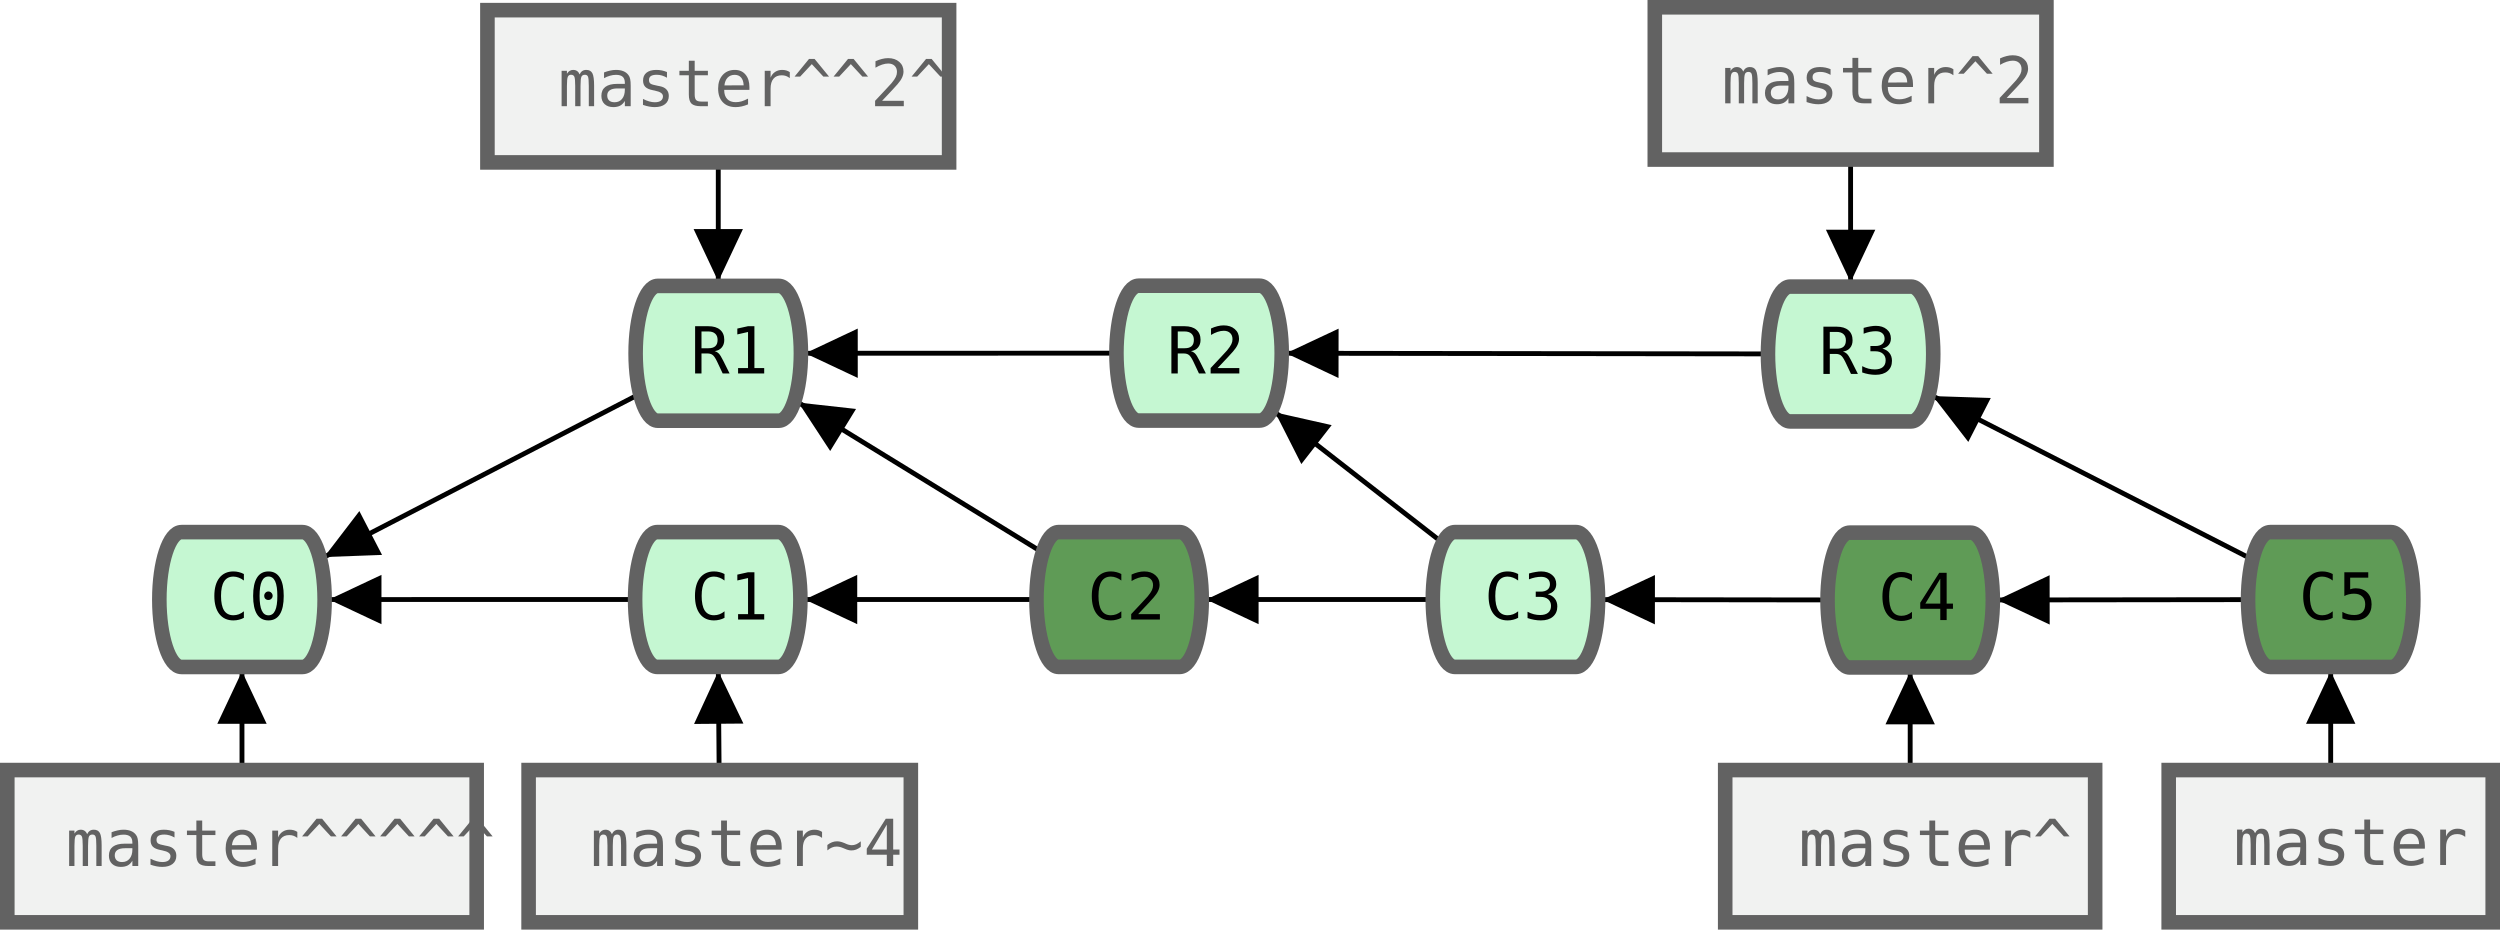
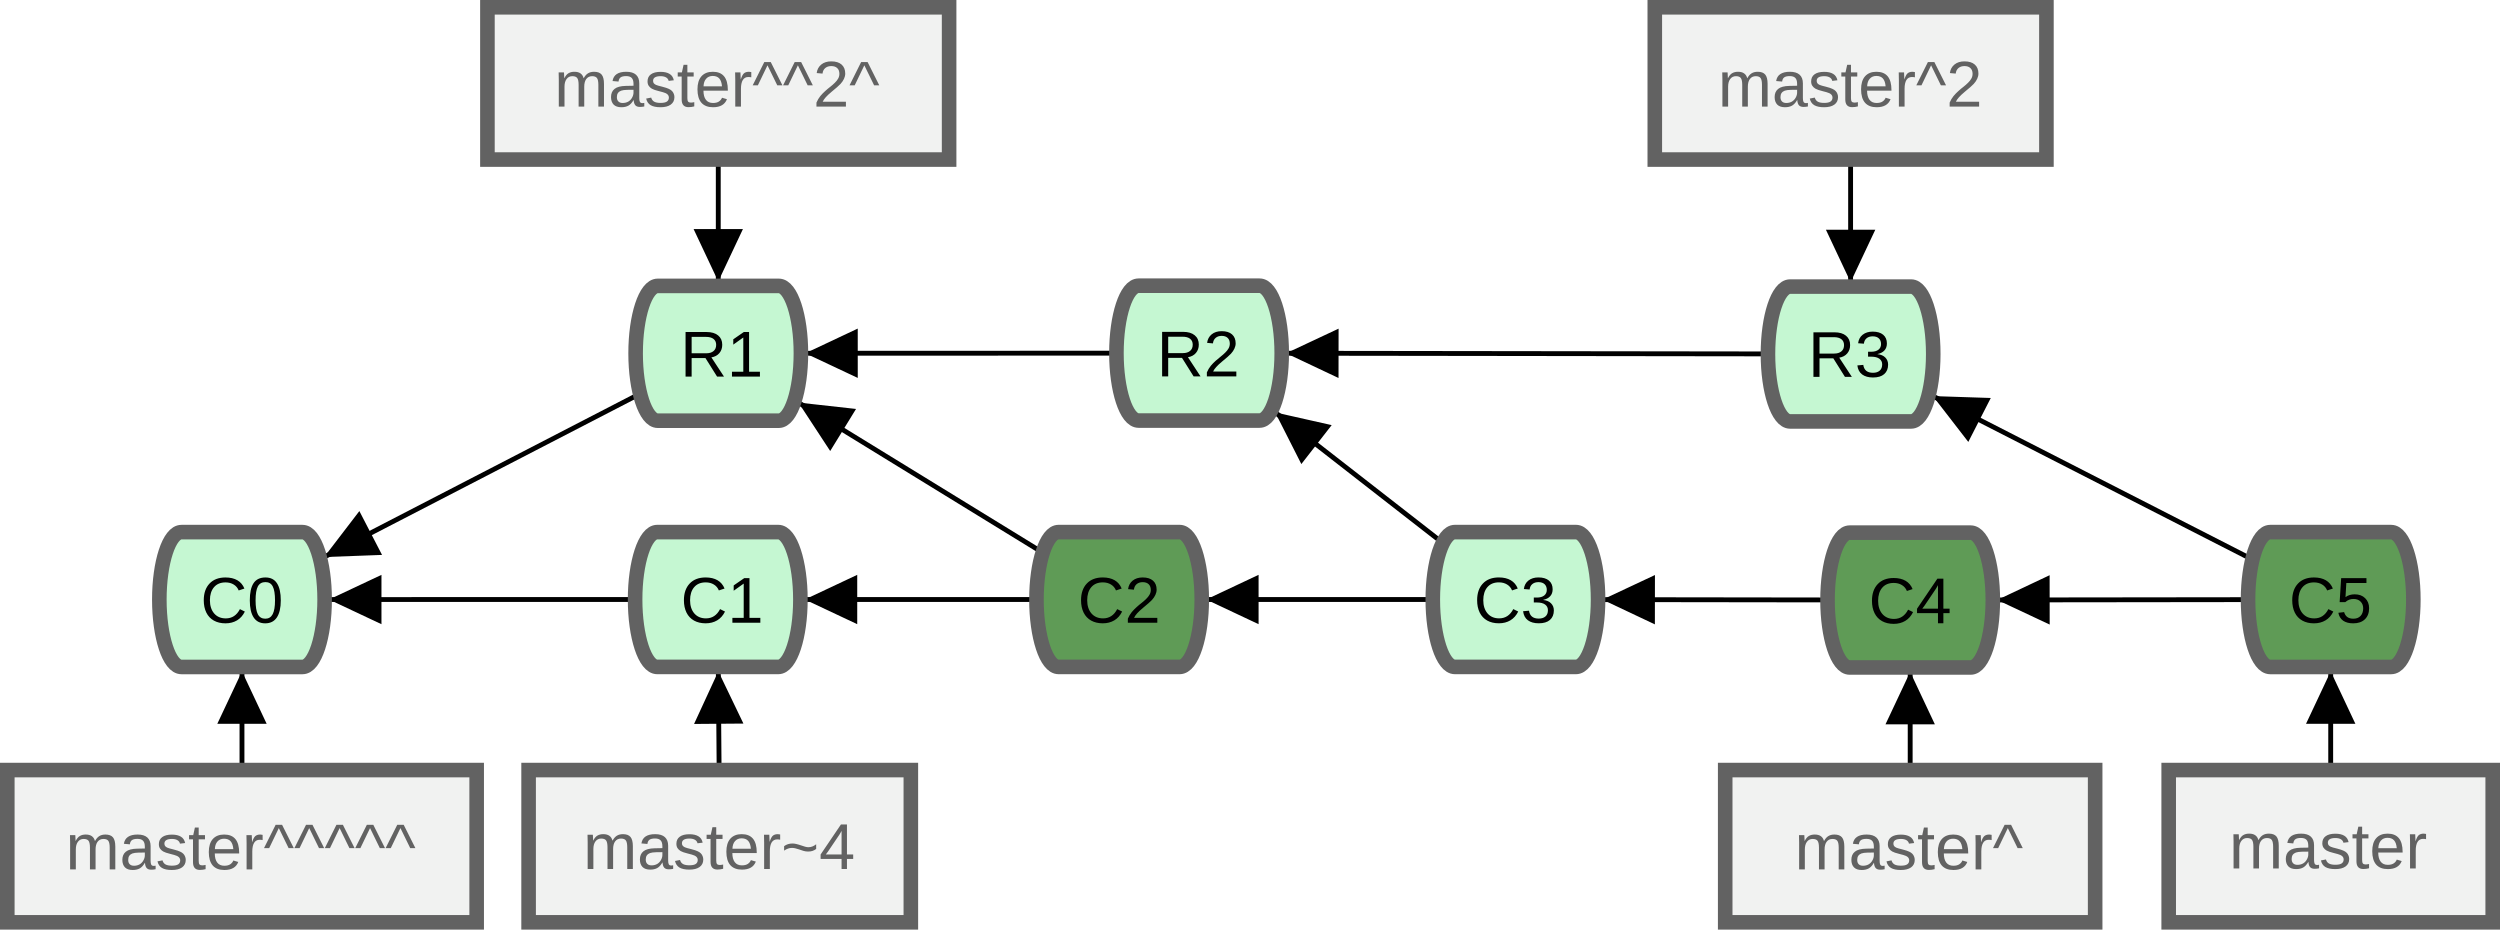
<svg xmlns="http://www.w3.org/2000/svg" version="1.1" id="svg34559" width="514.371" height="191.268" viewBox="0 0 514.371 191.268" xml:space="preserve">
  <defs id="defs34563">
    <marker style="overflow:visible" id="TriangleStart" refX="4" refY="0" orient="auto-start-reverse" markerWidth="10.784" markerHeight="10.155" viewBox="0 0 5.324 6.155" preserveAspectRatio="none">
      <path transform="scale(0.5)" style="fill:context-stroke;fill-rule:evenodd;stroke:context-stroke;stroke-width:1pt" d="M 5.77,0 -2.88,5 V -5 Z" id="path135" />
    </marker>
    <marker style="overflow:visible" id="TriangleStart-0" refX="4" refY="0" orient="auto-start-reverse" markerWidth="10.784" markerHeight="10.155" viewBox="0 0 5.324 6.155" preserveAspectRatio="none">
      <path transform="scale(0.5)" style="fill:context-stroke;fill-rule:evenodd;stroke:context-stroke;stroke-width:1pt" d="M 5.77,0 -2.88,5 V -5 Z" id="path135-8" />
    </marker>
    <marker style="overflow:visible" id="TriangleStart-0-1" refX="4" refY="0" orient="auto-start-reverse" markerWidth="10.784" markerHeight="10.155" viewBox="0 0 5.324 6.155" preserveAspectRatio="none">
      <path transform="scale(0.5)" style="fill:context-stroke;fill-rule:evenodd;stroke:context-stroke;stroke-width:1pt" d="M 5.77,0 -2.88,5 V -5 Z" id="path135-8-9" />
    </marker>
    <marker style="overflow:visible" id="TriangleStart-0-1-8" refX="4" refY="0" orient="auto-start-reverse" markerWidth="10.784" markerHeight="10.155" viewBox="0 0 5.324 6.155" preserveAspectRatio="none">
      <path transform="scale(0.5)" style="fill:context-stroke;fill-rule:evenodd;stroke:context-stroke;stroke-width:1pt" d="M 5.77,0 -2.88,5 V -5 Z" id="path135-8-9-0" />
    </marker>
    <marker style="overflow:visible" id="TriangleStart-0-1-6" refX="4" refY="0" orient="auto-start-reverse" markerWidth="10.784" markerHeight="10.155" viewBox="0 0 5.324 6.155" preserveAspectRatio="none">
      <path transform="scale(0.5)" style="fill:context-stroke;fill-rule:evenodd;stroke:context-stroke;stroke-width:1pt" d="M 5.77,0 -2.88,5 V -5 Z" id="path135-8-9-6" />
    </marker>
    <marker style="overflow:visible" id="TriangleStart-0-1-0" refX="4" refY="0" orient="auto-start-reverse" markerWidth="10.784" markerHeight="10.155" viewBox="0 0 5.324 6.155" preserveAspectRatio="none">
      <path transform="scale(0.5)" style="fill:context-stroke;fill-rule:evenodd;stroke:context-stroke;stroke-width:1pt" d="M 5.77,0 -2.88,5 V -5 Z" id="path135-8-9-04" />
    </marker>
    <marker style="overflow:visible" id="TriangleStart-0-1-2" refX="4" refY="0" orient="auto-start-reverse" markerWidth="10.784" markerHeight="10.155" viewBox="0 0 5.324 6.155" preserveAspectRatio="none">
      <path transform="scale(0.5)" style="fill:context-stroke;fill-rule:evenodd;stroke:context-stroke;stroke-width:1pt" d="M 5.77,0 -2.88,5 V -5 Z" id="path135-8-9-67" />
    </marker>
    <marker style="overflow:visible" id="TriangleStart-0-1-98" refX="4" refY="0" orient="auto-start-reverse" markerWidth="10.784" markerHeight="10.155" viewBox="0 0 5.324 6.155" preserveAspectRatio="none">
      <path transform="scale(0.5)" style="fill:context-stroke;fill-rule:evenodd;stroke:context-stroke;stroke-width:1pt" d="M 5.77,0 -2.88,5 V -5 Z" id="path135-8-9-7" />
    </marker>
    <marker style="overflow:visible" id="TriangleStart-0-1-82" refX="4" refY="0" orient="auto-start-reverse" markerWidth="10.784" markerHeight="10.155" viewBox="0 0 5.324 6.155" preserveAspectRatio="none">
      <path transform="scale(0.5)" style="fill:context-stroke;fill-rule:evenodd;stroke:context-stroke;stroke-width:1pt" d="M 5.77,0 -2.88,5 V -5 Z" id="path135-8-9-9" />
    </marker>
    <marker style="overflow:visible" id="TriangleStart-0-1-9" refX="4" refY="0" orient="auto-start-reverse" markerWidth="10.784" markerHeight="10.155" viewBox="0 0 5.324 6.155" preserveAspectRatio="none">
      <path transform="scale(0.5)" style="fill:context-stroke;fill-rule:evenodd;stroke:context-stroke;stroke-width:1pt" d="M 5.77,0 -2.88,5 V -5 Z" id="path135-8-9-3" />
    </marker>
    <marker style="overflow:visible" id="TriangleStart-0-1-60" refX="4" refY="0" orient="auto-start-reverse" markerWidth="10.784" markerHeight="10.155" viewBox="0 0 5.324 6.155" preserveAspectRatio="none">
      <path transform="scale(0.5)" style="fill:context-stroke;fill-rule:evenodd;stroke:context-stroke;stroke-width:1pt" d="M 5.77,0 -2.88,5 V -5 Z" id="path135-8-9-2" />
    </marker>
    <marker style="overflow:visible" id="TriangleStart-0-1-61" refX="4" refY="0" orient="auto-start-reverse" markerWidth="10.784" markerHeight="10.155" viewBox="0 0 5.324 6.155" preserveAspectRatio="none">
      <path transform="scale(0.5)" style="fill:context-stroke;fill-rule:evenodd;stroke:context-stroke;stroke-width:1pt" d="M 5.77,0 -2.88,5 V -5 Z" id="path135-8-9-32" />
    </marker>
    <marker style="overflow:visible" id="TriangleStart-0-1-5" refX="4" refY="0" orient="auto-start-reverse" markerWidth="10.784" markerHeight="10.155" viewBox="0 0 5.324 6.155" preserveAspectRatio="none">
      <path transform="scale(0.5)" style="fill:context-stroke;fill-rule:evenodd;stroke:context-stroke;stroke-width:1pt" d="M 5.77,0 -2.88,5 V -5 Z" id="path135-8-9-99" />
    </marker>
    <marker style="overflow:visible" id="TriangleStart-0-1-91" refX="4" refY="0" orient="auto-start-reverse" markerWidth="10.784" markerHeight="10.155" viewBox="0 0 5.324 6.155" preserveAspectRatio="none">
      <path transform="scale(0.5)" style="fill:context-stroke;fill-rule:evenodd;stroke:context-stroke;stroke-width:1pt" d="M 5.77,0 -2.88,5 V -5 Z" id="path135-8-9-07" />
    </marker>
    <marker style="overflow:visible" id="TriangleStart-0-1-91-7" refX="4" refY="0" orient="auto-start-reverse" markerWidth="10.784" markerHeight="10.155" viewBox="0 0 5.324 6.155" preserveAspectRatio="none">
      <path transform="scale(0.5)" style="fill:context-stroke;fill-rule:evenodd;stroke:context-stroke;stroke-width:1pt" d="M 5.77,0 -2.88,5 V -5 Z" id="path135-8-9-07-0" />
    </marker>
    <marker style="overflow:visible" id="TriangleStart-0-1-91-8" refX="4" refY="0" orient="auto-start-reverse" markerWidth="10.784" markerHeight="10.155" viewBox="0 0 5.324 6.155" preserveAspectRatio="none">
      <path transform="scale(0.5)" style="fill:context-stroke;fill-rule:evenodd;stroke:context-stroke;stroke-width:1pt" d="M 5.77,0 -2.88,5 V -5 Z" id="path135-8-9-07-04" />
    </marker>
    <marker style="overflow:visible" id="TriangleStart-0-1-91-9" refX="4" refY="0" orient="auto-start-reverse" markerWidth="10.784" markerHeight="10.155" viewBox="0 0 5.324 6.155" preserveAspectRatio="none">
      <path transform="scale(0.5)" style="fill:context-stroke;fill-rule:evenodd;stroke:context-stroke;stroke-width:1pt" d="M 5.77,0 -2.88,5 V -5 Z" id="path135-8-9-07-6" />
    </marker>
  </defs>
-   <path style="fill:none;fill-rule:evenodd;stroke:#000000;stroke-width:1px;stroke-linecap:butt;stroke-linejoin:miter;stroke-opacity:1;marker-end:url(#TriangleStart)" d="m 147.782,33.418 0,25.402" id="a_1" />
+   <path style="fill:none;fill-rule:evenodd;stroke:#000000;stroke-width:1px;stroke-linecap:butt;stroke-linejoin:miter;stroke-opacity:1;marker-end:url(#TriangleStart)" d="m 147.782,32.829 1e-5,25.99" id="a_1" />
  <path style="display:inline;fill:none;fill-rule:evenodd;stroke:#000000;stroke-width:1px;stroke-linecap:butt;stroke-linejoin:miter;stroke-opacity:1;marker-end:url(#TriangleStart-0)" d="m 380.759,32.829 0,26.137" id="a_1-1" />
  <path style="display:inline;fill:none;fill-rule:evenodd;stroke:#000000;stroke-width:1px;stroke-linecap:butt;stroke-linejoin:miter;stroke-opacity:1;marker-end:url(#TriangleStart-0-1)" d="M 363.756,72.815 263.711,72.68" id="a_1-1-6" />
  <path style="display:inline;fill:none;fill-rule:evenodd;stroke:#000000;stroke-width:1px;stroke-linecap:butt;stroke-linejoin:miter;stroke-opacity:1;marker-end:url(#TriangleStart-0-1-8)" d="m 462.534,123.375 -52.515,0.065" id="a_1-1-6-5" />
  <path style="display:inline;fill:none;fill-rule:evenodd;stroke:#000000;stroke-width:1px;stroke-linecap:butt;stroke-linejoin:miter;stroke-opacity:1;marker-end:url(#TriangleStart-0-1-6)" d="m 376.012,123.437 -47.211,-0.066" id="a_1-1-6-4" />
-   <path style="display:inline;fill:none;fill-rule:evenodd;stroke:#000000;stroke-width:1px;stroke-linecap:butt;stroke-linejoin:miter;stroke-opacity:1;marker-end:url(#TriangleStart-0-1-0)" d="m 294.794,123.347 -47.537,0" id="a_1-1-6-6" />
+   <path style="display:inline;fill:none;fill-rule:evenodd;stroke:#000000;stroke-width:1px;stroke-linecap:butt;stroke-linejoin:miter;stroke-opacity:1;marker-end:url(#TriangleStart-0-1-0)" d="M 294.794,123.347 H 247.257" id="a_1-1-6-6" />
  <path style="display:inline;fill:none;fill-rule:evenodd;stroke:#000000;stroke-width:1px;stroke-linecap:butt;stroke-linejoin:miter;stroke-opacity:1;marker-end:url(#TriangleStart-0-1-2)" d="M 213.25,123.347 H 164.679" id="a_1-1-6-56" />
  <path style="display:inline;fill:none;fill-rule:evenodd;stroke:#000000;stroke-width:1px;stroke-linecap:butt;stroke-linejoin:miter;stroke-opacity:1;marker-end:url(#TriangleStart-0-1-98)" d="m 130.672,123.349 -63.881,0.004" id="a_1-1-6-2" />
-   <path style="display:inline;fill:none;fill-rule:evenodd;stroke:#000000;stroke-width:1px;stroke-linecap:butt;stroke-linejoin:miter;stroke-opacity:1;marker-end:url(#TriangleStart-0-1-82)" d="m 229.704,72.663 -64.918,0.022" id="a_1-1-6-9" />
+   <path style="display:inline;fill:none;fill-rule:evenodd;stroke:#000000;stroke-width:1px;stroke-linecap:butt;stroke-linejoin:miter;stroke-opacity:1;marker-end:url(#TriangleStart-0-1-82)" d="M 229.704,72.663 164.786,72.685" id="a_1-1-6-9" />
  <path style="display:inline;fill:none;fill-rule:evenodd;stroke:#000000;stroke-width:1px;stroke-linecap:butt;stroke-linejoin:miter;stroke-opacity:1;marker-end:url(#TriangleStart-0-1-9)" d="M 131.685,81.013 65.884,115.032" id="a_1-1-6-3" />
  <path style="display:inline;fill:none;fill-rule:evenodd;stroke:#000000;stroke-width:1px;stroke-linecap:butt;stroke-linejoin:miter;stroke-opacity:1;marker-end:url(#TriangleStart-0-1-60)" d="M 214.53,113.69 163.505,82.348" id="a_1-1-6-7" />
  <path style="display:inline;fill:none;fill-rule:evenodd;stroke:#000000;stroke-width:1px;stroke-linecap:butt;stroke-linejoin:miter;stroke-opacity:1;marker-end:url(#TriangleStart-0-1-61)" d="M 296.861,111.715 261.644,84.289" id="a_1-1-6-1" />
  <path style="display:inline;fill:none;fill-rule:evenodd;stroke:#000000;stroke-width:1px;stroke-linecap:butt;stroke-linejoin:miter;stroke-opacity:1;marker-end:url(#TriangleStart-0-1-5)" d="M 463.421,115.112 396.876,81.08" id="a_1-1-6-14" />
  <path style="display:inline;fill:none;fill-rule:evenodd;stroke:#000000;stroke-width:1px;stroke-linecap:butt;stroke-linejoin:miter;stroke-opacity:1;marker-end:url(#TriangleStart-0-1-91)" d="m 479.538,158.438 0,-21.213" id="a_1-1-6-58" />
  <path style="display:inline;fill:none;fill-rule:evenodd;stroke:#000000;stroke-width:1px;stroke-linecap:butt;stroke-linejoin:miter;stroke-opacity:1;marker-end:url(#TriangleStart-0-1-91-7)" d="m 393.016,158.438 0,-21.107" id="a_1-1-6-58-4" />
  <path style="display:inline;fill:none;fill-rule:evenodd;stroke:#000000;stroke-width:1px;stroke-linecap:butt;stroke-linejoin:miter;stroke-opacity:1;marker-end:url(#TriangleStart-0-1-91-8)" d="m 147.957,158.438 -0.17,-21.22" id="a_1-1-6-58-2" />
  <path style="display:inline;fill:none;fill-rule:evenodd;stroke:#000000;stroke-width:1px;stroke-linecap:butt;stroke-linejoin:miter;stroke-opacity:1;marker-end:url(#TriangleStart-0-1-91-9)" d="m 49.787,158.438 10e-7,-21.213" id="a_1-1-6-58-1" />
-   <g id="g_master" style="stroke:#626262;stroke-width:3;stroke-dasharray:none;stroke-opacity:1" transform="translate(-6.461929,1.880714)">
+   <g id="g_master" style="stroke:#626262;stroke-width:3;stroke-dasharray:none;stroke-opacity:1" transform="translate(-6.461927,1.88071)">
    <rect style="fill:#f1f2f1;fill-opacity:1;stroke:#626262;stroke-width:3;stroke-dasharray:none;stroke-opacity:1" id="rect553" width="66.667" height="31.329" x="452.667" y="156.558" />
-     <text xml:space="preserve" style="font-variant:normal;font-weight:normal;font-size:13.333px;font-family:Inconsolata;-inkscape-font-specification:Inconsolata;writing-mode:lr-tb;fill:#626262;fill-opacity:1;fill-rule:nonzero;stroke:none;stroke-width:3;stroke-dasharray:none;stroke-opacity:1" id="t_master" x="466.033" y="176.089">
-       <tspan x="466.033 472.7 479.367 486.033 492.7 499.367" y="176.089" id="tspan34577" style="fill:#626262;fill-opacity:1;stroke:none;stroke-width:3;stroke-dasharray:none;stroke-opacity:1">master</tspan>
+     <text xml:space="preserve" style="font-variant:normal;font-weight:normal;font-size:13.333px;font-family:Arial;-inkscape-font-specification:Arial;writing-mode:lr-tb;fill:#626262;fill-opacity:1;fill-rule:nonzero;stroke:none;stroke-width:3;stroke-dasharray:none;stroke-opacity:1" id="t_master" x="465.095" y="176.809">
+       <tspan id="tspan34577" style="fill:#626262;fill-opacity:1;stroke:none;stroke-width:3;stroke-dasharray:none;stroke-opacity:1" x="465.095" y="176.809">master</tspan>
    </text>
  </g>
-   <g id="g_master_h" transform="translate(-95.95089,2.087379)" style="stroke:#626262;stroke-width:3;stroke-dasharray:none;stroke-opacity:1">
+   <g id="g_master_h" transform="translate(-95.95089,2.087375)" style="stroke:#626262;stroke-width:3;stroke-dasharray:none;stroke-opacity:1">
    <rect style="fill:#f1f2f1;fill-opacity:1;stroke:#626262;stroke-width:3;stroke-dasharray:none;stroke-opacity:1" id="rect553-3" width="76.117" height="31.329" x="450.908" y="156.351" />
-     <text xml:space="preserve" style="font-variant:normal;font-weight:normal;font-size:13.333px;font-family:Inconsolata;-inkscape-font-specification:Inconsolata;writing-mode:lr-tb;fill:#626262;fill-opacity:1;fill-rule:nonzero;stroke:none;stroke-width:3;stroke-dasharray:none;stroke-opacity:1" id="t_master_h" x="466.033" y="176.089">
-       <tspan x="466.033 472.7 479.367 486.033 492.7 499.367" y="176.089" id="tspan34577-2" style="fill:#626262;fill-opacity:1;stroke:none;stroke-width:3;stroke-dasharray:none;stroke-opacity:1">master^</tspan>
+     <text xml:space="preserve" style="font-variant:normal;font-weight:normal;font-size:13.333px;font-family:Arial;-inkscape-font-specification:Arial;writing-mode:lr-tb;fill:#626262;fill-opacity:1;fill-rule:nonzero;stroke:none;stroke-width:3;stroke-dasharray:none;stroke-opacity:1" id="t_master_h" x="465.2" y="176.791">
+       <tspan id="tspan34577-2" style="fill:#626262;fill-opacity:1;stroke:none;stroke-width:3;stroke-dasharray:none;stroke-opacity:1" x="465.2" y="176.791">master^</tspan>
    </text>
  </g>
-   <g id="g_c1" style="stroke:#626262;stroke-width:3;stroke-dasharray:none;stroke-opacity:1" transform="translate(-8.381946,1.273783)">
+   <g id="g_c1" style="stroke:#626262;stroke-width:3;stroke-dasharray:none;stroke-opacity:1" transform="translate(-8.381944,1.27378)">
    <rect style="fill:#c5f7d2;fill-opacity:1;stroke:#626262;stroke-width:3;stroke-dasharray:none;stroke-opacity:1" id="rect3545-8" width="34.007" height="27.742" x="139.054" y="108.202" ry="13.871" rx="4.558" />
-     <text xml:space="preserve" style="font-variant:normal;font-weight:normal;font-size:13.333px;font-family:Inconsolata;-inkscape-font-specification:Inconsolata;writing-mode:lr-tb;fill:#000000;fill-opacity:1;fill-rule:nonzero;stroke:none;stroke-width:3;stroke-dasharray:none;stroke-opacity:1" id="t_c1" x="150.464" y="126.187">
-       <tspan x="150.464 157.131" y="126.187" id="tspan34585" style="stroke:none;stroke-width:3;stroke-dasharray:none;stroke-opacity:1">C1</tspan>
+     <text xml:space="preserve" style="font-variant:normal;font-weight:normal;font-size:13.333px;font-family:Arial;-inkscape-font-specification:Arial;writing-mode:lr-tb;fill:#000000;fill-opacity:1;fill-rule:nonzero;stroke:none;stroke-width:3;stroke-dasharray:none;stroke-opacity:1" id="t_c1" x="148.427" y="126.846">
+       <tspan id="tspan34585" style="stroke:none;stroke-width:3;stroke-dasharray:none;stroke-opacity:1" x="148.427" y="126.846">C1</tspan>
    </text>
  </g>
-   <g id="g_c0" style="stroke:#626262;stroke-width:3;stroke-dasharray:none;stroke-opacity:1" transform="translate(-7.028616,1.273783)">
+   <g id="g_c0" style="stroke:#626262;stroke-width:3;stroke-dasharray:none;stroke-opacity:1" transform="translate(-7.028614,1.27378)">
    <rect style="fill:#c5f7d2;fill-opacity:1;stroke:#626262;stroke-width:3;stroke-dasharray:none;stroke-opacity:1" id="rect3545-61" width="34.007" height="27.742" x="39.812" y="108.209" ry="13.871" rx="4.558" />
-     <text xml:space="preserve" style="font-variant:normal;font-weight:normal;font-size:13.333px;font-family:Inconsolata;-inkscape-font-specification:Inconsolata;writing-mode:lr-tb;fill:#000000;fill-opacity:1;fill-rule:nonzero;stroke:none;stroke-width:3;stroke-dasharray:none;stroke-opacity:1" id="t_c0" x="50.222" y="126.187">
-       <tspan x="50.222 56.889" y="126.187" id="tspan34593" style="stroke:none;stroke-width:3;stroke-dasharray:none;stroke-opacity:1">C0</tspan>
+     <text xml:space="preserve" style="font-variant:normal;font-weight:normal;font-size:13.333px;font-family:Arial;-inkscape-font-specification:Arial;writing-mode:lr-tb;fill:#000000;fill-opacity:1;fill-rule:nonzero;stroke:none;stroke-width:3;stroke-dasharray:none;stroke-opacity:1" id="t_c0" x="48.28" y="126.852">
+       <tspan id="tspan34593" style="stroke:none;stroke-width:3;stroke-dasharray:none;stroke-opacity:1" x="48.28" y="126.852">C0</tspan>
    </text>
  </g>
-   <g id="g_c2" style="stroke:#626262;stroke-width:3;stroke-dasharray:none;stroke-opacity:1" transform="translate(2.247954,1.273783)">
+   <g id="g_c2" style="stroke:#626262;stroke-width:3;stroke-dasharray:none;stroke-opacity:1" transform="translate(2.247956,1.27378)">
    <rect style="fill:#5f9b56;fill-opacity:1;stroke:#626262;stroke-width:3;stroke-dasharray:none;stroke-opacity:1" id="rect3545-2" width="34.007" height="27.742" x="211.002" y="108.202" ry="13.871" rx="4.558" />
-     <text xml:space="preserve" style="font-variant:normal;font-weight:normal;font-size:13.333px;font-family:Inconsolata;-inkscape-font-specification:Inconsolata;writing-mode:lr-tb;fill:#000000;fill-opacity:1;fill-rule:nonzero;stroke:none;stroke-width:3;stroke-dasharray:none;stroke-opacity:1" id="t_c2" x="221.479" y="126.187">
-       <tspan x="221.479 228.145" y="126.187" id="tspan34607" style="stroke:none;stroke-width:3;stroke-dasharray:none;stroke-opacity:1">C2</tspan>
+     <text xml:space="preserve" style="font-variant:normal;font-weight:normal;font-size:13.333px;font-family:Arial;-inkscape-font-specification:Arial;writing-mode:lr-tb;fill:#000000;fill-opacity:1;fill-rule:nonzero;stroke:none;stroke-width:3;stroke-dasharray:none;stroke-opacity:1" id="t_c2" x="219.503" y="126.846">
+       <tspan id="tspan34607" style="stroke:none;stroke-width:3;stroke-dasharray:none;stroke-opacity:1" x="219.503" y="126.846">C2</tspan>
    </text>
  </g>
-   <g id="g_r1" style="stroke:#626262;stroke-width:3;stroke-dasharray:none;stroke-opacity:1" transform="translate(-7.028616,1.273783)">
+   <g id="g_r1" style="stroke:#626262;stroke-width:3;stroke-dasharray:none;stroke-opacity:1" transform="translate(-7.028614,1.27378)">
    <rect style="fill:#c5f7d2;fill-opacity:1;stroke:#626262;stroke-width:3;stroke-dasharray:none;stroke-opacity:1" id="rect3545-6" width="34.007" height="27.742" x="137.807" y="57.546" ry="13.871" rx="4.558" />
-     <text xml:space="preserve" style="font-variant:normal;font-weight:normal;font-size:13.333px;font-family:Inconsolata;-inkscape-font-specification:Inconsolata;writing-mode:lr-tb;fill:#000000;fill-opacity:1;fill-rule:nonzero;stroke:none;stroke-width:3;stroke-dasharray:none;stroke-opacity:1" id="t_r1" x="149.111" y="75.564">
-       <tspan x="149.111 155.777" y="75.564" id="tspan34621" style="stroke:none;stroke-width:3;stroke-dasharray:none;stroke-opacity:1">R1</tspan>
+     <text xml:space="preserve" style="font-variant:normal;font-weight:normal;font-size:13.333px;font-family:Arial;-inkscape-font-specification:Arial;writing-mode:lr-tb;fill:#000000;fill-opacity:1;fill-rule:nonzero;stroke:none;stroke-width:3;stroke-dasharray:none;stroke-opacity:1" id="t_r1" x="146.988" y="76.209">
+       <tspan id="tspan34621" style="stroke:none;stroke-width:3;stroke-dasharray:none;stroke-opacity:1" x="146.988" y="76.209">R1</tspan>
    </text>
  </g>
-   <g id="g_r2" style="stroke:#626262;stroke-width:3;stroke-dasharray:none;stroke-opacity:1" transform="translate(-7.028616,1.273783)">
+   <g id="g_r2" style="stroke:#626262;stroke-width:3;stroke-dasharray:none;stroke-opacity:1" transform="translate(-7.028614,1.27378)">
    <rect style="fill:#c5f7d2;fill-opacity:1;stroke:#626262;stroke-width:3;stroke-dasharray:none;stroke-opacity:1" id="rect3545-0" width="34.007" height="27.742" x="236.732" y="57.512" ry="13.871" rx="4.558" />
-     <text xml:space="preserve" style="font-variant:normal;font-weight:normal;font-size:13.333px;font-family:Inconsolata;-inkscape-font-specification:Inconsolata;writing-mode:lr-tb;fill:#000000;fill-opacity:1;fill-rule:nonzero;stroke:none;stroke-width:3;stroke-dasharray:none;stroke-opacity:1" id="t_r2" x="247.103" y="75.564">
-       <tspan x="247.103 253.769" y="75.564" id="tspan34641" style="stroke:none;stroke-width:3;stroke-dasharray:none;stroke-opacity:1">R2</tspan>
+     <text xml:space="preserve" style="font-variant:normal;font-weight:normal;font-size:13.333px;font-family:Arial;-inkscape-font-specification:Arial;writing-mode:lr-tb;fill:#000000;fill-opacity:1;fill-rule:nonzero;stroke:none;stroke-width:3;stroke-dasharray:none;stroke-opacity:1" id="t_r2" x="245.041" y="76.175">
+       <tspan id="tspan34641" style="stroke:none;stroke-width:3;stroke-dasharray:none;stroke-opacity:1" x="245.041" y="76.175">R2</tspan>
    </text>
  </g>
-   <g id="g_c3" style="stroke:#626262;stroke-width:3;stroke-dasharray:none;stroke-opacity:1" transform="translate(0.7805243,1.273783)">
+   <g id="g_c3" style="stroke:#626262;stroke-width:3;stroke-dasharray:none;stroke-opacity:1" transform="translate(0.7805263,1.27378)">
    <rect style="fill:#c5f7d2;fill-opacity:1;stroke:#626262;stroke-width:3;stroke-dasharray:none;stroke-opacity:1" id="rect3545" width="34.007" height="27.742" x="294.014" y="108.202" ry="13.871" rx="4.558" />
-     <text xml:space="preserve" style="font-variant:normal;font-weight:normal;font-size:13.333px;font-family:Inconsolata;-inkscape-font-specification:Inconsolata;writing-mode:lr-tb;fill:#000000;fill-opacity:1;fill-rule:nonzero;stroke:none;stroke-width:3;stroke-dasharray:none;stroke-opacity:1" id="t_c3" x="304.591" y="126.187">
-       <tspan x="304.591 311.257" y="126.187" id="tspan34655" style="stroke:none;stroke-width:3;stroke-dasharray:none;stroke-opacity:1">C3</tspan>
+     <text xml:space="preserve" style="font-variant:normal;font-weight:normal;font-size:13.333px;font-family:Arial;-inkscape-font-specification:Arial;writing-mode:lr-tb;fill:#000000;fill-opacity:1;fill-rule:nonzero;stroke:none;stroke-width:3;stroke-dasharray:none;stroke-opacity:1" id="t_c3" x="302.466" y="126.842">
+       <tspan id="tspan34655" style="stroke:none;stroke-width:3;stroke-dasharray:none;stroke-opacity:1" x="302.466" y="126.842">C3</tspan>
    </text>
  </g>
-   <g id="g_c4" style="stroke:#626262;stroke-width:3;stroke-dasharray:none;stroke-opacity:1" transform="translate(2.549094,1.273783)">
+   <g id="g_c4" style="stroke:#626262;stroke-width:3;stroke-dasharray:none;stroke-opacity:1" transform="translate(2.549096,1.27378)">
    <rect style="fill:#5f9b56;fill-opacity:1;stroke:#626262;stroke-width:3;stroke-dasharray:none;stroke-opacity:1" id="rect3545-7" width="34.007" height="27.742" x="373.463" y="108.316" ry="13.871" rx="4.558" />
-     <text xml:space="preserve" style="font-variant:normal;font-weight:normal;font-size:13.333px;font-family:Inconsolata;-inkscape-font-specification:Inconsolata;writing-mode:lr-tb;fill:#000000;fill-opacity:1;fill-rule:nonzero;stroke:none;stroke-width:3;stroke-dasharray:none;stroke-opacity:1" id="t_c4" x="383.853" y="126.3">
-       <tspan x="383.853 390.52" y="126.3" id="tspan34669" style="stroke:none;stroke-width:3;stroke-dasharray:none;stroke-opacity:1">C4</tspan>
+     <text xml:space="preserve" style="font-variant:normal;font-weight:normal;font-size:13.333px;font-family:Arial;-inkscape-font-specification:Arial;writing-mode:lr-tb;fill:#000000;fill-opacity:1;fill-rule:nonzero;stroke:none;stroke-width:3;stroke-dasharray:none;stroke-opacity:1" id="t_c4" x="381.935" y="126.959">
+       <tspan id="tspan34669" style="stroke:none;stroke-width:3;stroke-dasharray:none;stroke-opacity:1" x="381.935" y="126.959">C4</tspan>
    </text>
  </g>
-   <g id="g_r3" style="stroke:#626262;stroke-width:3;stroke-dasharray:none;stroke-opacity:1" transform="translate(-7.028616,1.273783)">
+   <g id="g_r3" style="stroke:#626262;stroke-width:3;stroke-dasharray:none;stroke-opacity:1" transform="translate(-7.028614,1.27378)">
    <rect style="fill:#c5f7d2;fill-opacity:1;stroke:#626262;stroke-width:3;stroke-dasharray:none;stroke-opacity:1" id="rect3545-9" width="34.007" height="27.742" x="370.784" y="57.693" ry="13.871" rx="4.558" />
-     <text xml:space="preserve" style="font-variant:normal;font-weight:normal;font-size:13.333px;font-family:Inconsolata;-inkscape-font-specification:Inconsolata;writing-mode:lr-tb;fill:#000000;fill-opacity:1;fill-rule:nonzero;stroke:none;stroke-width:3;stroke-dasharray:none;stroke-opacity:1" id="t_r3" x="381.255" y="75.657">
-       <tspan x="381.255 387.921" y="75.657" id="tspan34689" style="stroke:none;stroke-width:3;stroke-dasharray:none;stroke-opacity:1">R3</tspan>
+     <text xml:space="preserve" style="font-variant:normal;font-weight:normal;font-size:13.333px;font-family:Arial;-inkscape-font-specification:Arial;writing-mode:lr-tb;fill:#000000;fill-opacity:1;fill-rule:nonzero;stroke:none;stroke-width:3;stroke-dasharray:none;stroke-opacity:1" id="t_r3" x="379.045" y="76.271">
+       <tspan id="tspan34689" style="stroke:none;stroke-width:3;stroke-dasharray:none;stroke-opacity:1" x="379.045" y="76.271">R3</tspan>
    </text>
  </g>
-   <g id="g_c5" style="stroke:#626262;stroke-width:3;stroke-dasharray:none;stroke-opacity:1" transform="translate(-7.028616,1.273783)">
+   <g id="g_c5" style="stroke:#626262;stroke-width:3;stroke-dasharray:none;stroke-opacity:1" transform="translate(-7.028614,1.27378)">
    <rect style="fill:#5f9b56;fill-opacity:1;stroke:#626262;stroke-width:3;stroke-dasharray:none;stroke-opacity:1" id="rect3545-20" width="34.007" height="27.742" x="469.563" y="108.209" ry="13.871" rx="4.558" />
-     <text xml:space="preserve" style="font-variant:normal;font-weight:normal;font-size:13.333px;font-family:Inconsolata;-inkscape-font-specification:Inconsolata;writing-mode:lr-tb;fill:#000000;fill-opacity:1;fill-rule:nonzero;stroke:none;stroke-width:3;stroke-dasharray:none;stroke-opacity:1" id="t_c5" x="480" y="126.187">
-       <tspan x="480 486.667" y="126.187" id="tspan34697" style="stroke:none;stroke-width:3;stroke-dasharray:none;stroke-opacity:1">C5</tspan>
+     <text xml:space="preserve" style="font-variant:normal;font-weight:normal;font-size:13.333px;font-family:Arial;-inkscape-font-specification:Arial;writing-mode:lr-tb;fill:#000000;fill-opacity:1;fill-rule:nonzero;stroke:none;stroke-width:3;stroke-dasharray:none;stroke-opacity:1" id="t_c5" x="477.979" y="126.852">
+       <tspan id="tspan34697" style="stroke:none;stroke-width:3;stroke-dasharray:none;stroke-opacity:1" x="477.979" y="126.852">C5</tspan>
    </text>
  </g>
-   <g id="g_master_hhhhh" transform="translate(-449.3377,2.087374)" style="stroke:#626262;stroke-width:3;stroke-dasharray:none;stroke-opacity:1">
+   <g id="g_master_hhhhh" transform="translate(-449.3377,2.08737)" style="stroke:#626262;stroke-width:3;stroke-dasharray:none;stroke-opacity:1">
    <rect style="fill:#f1f2f1;fill-opacity:1;stroke:#626262;stroke-width:3;stroke-dasharray:none;stroke-opacity:1" id="rect553-3-0" width="96.573" height="31.329" x="450.838" y="156.351" />
-     <text xml:space="preserve" style="font-variant:normal;font-weight:normal;font-size:13.333px;font-family:Inconsolata;-inkscape-font-specification:Inconsolata;writing-mode:lr-tb;fill:#626262;fill-opacity:1;fill-rule:nonzero;stroke:none;stroke-width:3;stroke-dasharray:none;stroke-opacity:1" id="t_master_hhhhh" x="462.858" y="176.089">
-       <tspan x="462.858 469.524 476.191 482.858 489.524 496.191" y="176.089" id="tspan34577-2-1" style="fill:#626262;fill-opacity:1;stroke:none;stroke-width:3;stroke-dasharray:none;stroke-opacity:1">master^^^^^</tspan>
+     <text xml:space="preserve" style="font-variant:normal;font-weight:normal;font-size:13.333px;font-family:Arial;-inkscape-font-specification:Arial;writing-mode:lr-tb;fill:#626262;fill-opacity:1;fill-rule:nonzero;stroke:none;stroke-width:3;stroke-dasharray:none;stroke-opacity:1" id="t_master_hhhhh" x="462.845" y="176.791">
+       <tspan id="tspan34577-2-1" style="fill:#626262;fill-opacity:1;stroke:none;stroke-width:3;stroke-dasharray:none;stroke-opacity:1" x="462.845" y="176.791">master^^^^^</tspan>
    </text>
  </g>
-   <g id="g_master_hh2h" transform="translate(-350.3485,-154.4693)" style="stroke:#626262;stroke-width:3;stroke-dasharray:none;stroke-opacity:1">
+   <g id="g_master_hh2h" transform="translate(-350.3485,-155.0577)" style="stroke:#626262;stroke-width:3;stroke-dasharray:none;stroke-opacity:1">
    <rect style="fill:#f1f2f1;fill-opacity:1;stroke:#626262;stroke-width:3;stroke-dasharray:none;stroke-opacity:1" id="rect553-3-9" width="94.992" height="31.329" x="450.635" y="156.558" />
-     <text xml:space="preserve" style="font-variant:normal;font-weight:normal;font-size:13.333px;font-family:Inconsolata;-inkscape-font-specification:Inconsolata;writing-mode:lr-tb;fill:#626262;fill-opacity:1;fill-rule:nonzero;stroke:none;stroke-width:3;stroke-dasharray:none;stroke-opacity:1" id="t_master_hh2h" x="465.197" y="176.322">
-       <tspan x="465.197 471.864 478.531 485.197 491.864 498.531" y="176.322" id="tspan34577-2-1-5" style="fill:#626262;fill-opacity:1;stroke:none;stroke-width:3;stroke-dasharray:none;stroke-opacity:1">master^^2^</tspan>
+     <text xml:space="preserve" style="font-variant:normal;font-weight:normal;font-size:13.333px;font-family:Arial;-inkscape-font-specification:Arial;writing-mode:lr-tb;fill:#626262;fill-opacity:1;fill-rule:nonzero;stroke:none;stroke-width:3;stroke-dasharray:none;stroke-opacity:1" id="t_master_hh2h" x="464.4" y="176.998">
+       <tspan id="tspan34577-2-1-5" style="fill:#626262;fill-opacity:1;stroke:none;stroke-width:3;stroke-dasharray:none;stroke-opacity:1" x="464.4" y="176.998">master^^2^</tspan>
    </text>
  </g>
  <g id="g_master_h2" transform="translate(-112.2422,-155.0577)" style="stroke:#626262;stroke-width:3;stroke-dasharray:none;stroke-opacity:1">
    <rect style="fill:#f1f2f1;fill-opacity:1;stroke:#626262;stroke-width:3;stroke-dasharray:none;stroke-opacity:1" id="rect553-3-3" width="80.577" height="31.329" x="452.713" y="156.558" />
-     <text xml:space="preserve" style="font-variant:normal;font-weight:normal;font-size:13.333px;font-family:Inconsolata;-inkscape-font-specification:Inconsolata;writing-mode:lr-tb;fill:#626262;fill-opacity:1;fill-rule:nonzero;stroke:none;stroke-width:3;stroke-dasharray:none;stroke-opacity:1" id="t_master_h2" x="466.495" y="176.322">
-       <tspan x="466.495 473.162 479.828 486.495 493.162 499.828" y="176.322" id="tspan34577-2-1-5-0" style="fill:#626262;fill-opacity:1;stroke:none;stroke-width:3;stroke-dasharray:none;stroke-opacity:1">master^2</tspan>
+     <text xml:space="preserve" style="font-variant:normal;font-weight:normal;font-size:13.333px;font-family:Arial;-inkscape-font-specification:Arial;writing-mode:lr-tb;fill:#626262;fill-opacity:1;fill-rule:nonzero;stroke:none;stroke-width:3;stroke-dasharray:none;stroke-opacity:1" id="t_master_h2" x="465.703" y="176.998">
+       <tspan id="tspan34577-2-1-5-0" style="fill:#626262;fill-opacity:1;stroke:none;stroke-width:3;stroke-dasharray:none;stroke-opacity:1" x="465.703" y="176.998">master^2</tspan>
    </text>
  </g>
-   <g id="g_master_s4" transform="translate(-344.5446,2.087378)" style="stroke:#626262;stroke-width:3;stroke-dasharray:none;stroke-opacity:1">
+   <g id="g_master_s4" transform="translate(-344.5446,2.087374)" style="stroke:#626262;stroke-width:3;stroke-dasharray:none;stroke-opacity:1">
    <rect style="fill:#f1f2f1;fill-opacity:1;stroke:#626262;stroke-width:3;stroke-dasharray:none;stroke-opacity:1" id="rect553-3-6" width="78.645" height="31.329" x="453.304" y="156.351" />
-     <text xml:space="preserve" style="font-variant:normal;font-weight:normal;font-size:13.333px;font-family:Inconsolata;-inkscape-font-specification:Inconsolata;writing-mode:lr-tb;fill:#626262;fill-opacity:1;fill-rule:nonzero;stroke:none;stroke-width:3;stroke-dasharray:none;stroke-opacity:1" id="t_master_s4" x="466.033" y="176.089">
-       <tspan x="466.033 472.7 479.367 486.033 492.7 499.367" y="176.089" id="tspan34577-2-6" style="fill:#626262;fill-opacity:1;stroke:none;stroke-width:3;stroke-dasharray:none;stroke-opacity:1">master~4</tspan>
-       <tspan x="466.033 472.7 479.367 486.033 492.7 499.367" y="176.089" style="fill:#626262;fill-opacity:1;stroke:none;stroke-width:3;stroke-dasharray:none;stroke-opacity:1" id="tspan35271" />
+     <text xml:space="preserve" style="font-variant:normal;font-weight:normal;font-size:13.333px;font-family:Arial;-inkscape-font-specification:Arial;writing-mode:lr-tb;fill:#626262;fill-opacity:1;fill-rule:nonzero;stroke:none;stroke-width:3;stroke-dasharray:none;stroke-opacity:1" id="t_master_s4" x="464.534" y="176.71">
+       <tspan id="tspan34577-2-6" style="fill:#626262;fill-opacity:1;stroke:none;stroke-width:3;stroke-dasharray:none;stroke-opacity:1" x="464.534" y="176.71">master~4</tspan>
+       <tspan x="464.534 471.201 477.868 484.534 491.201 497.868" y="176.71" style="fill:#626262;fill-opacity:1;stroke:none;stroke-width:3;stroke-dasharray:none;stroke-opacity:1" id="tspan35271" />
    </text>
  </g>
</svg>
